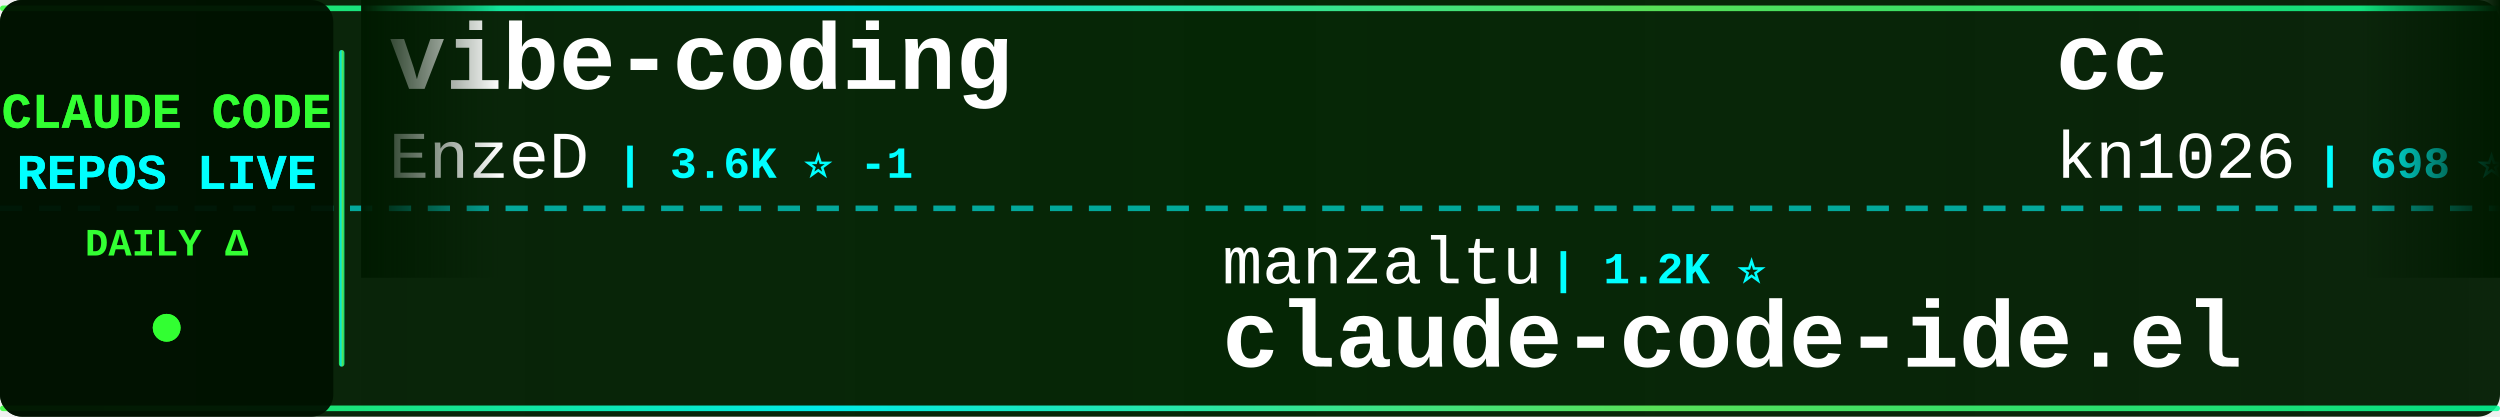
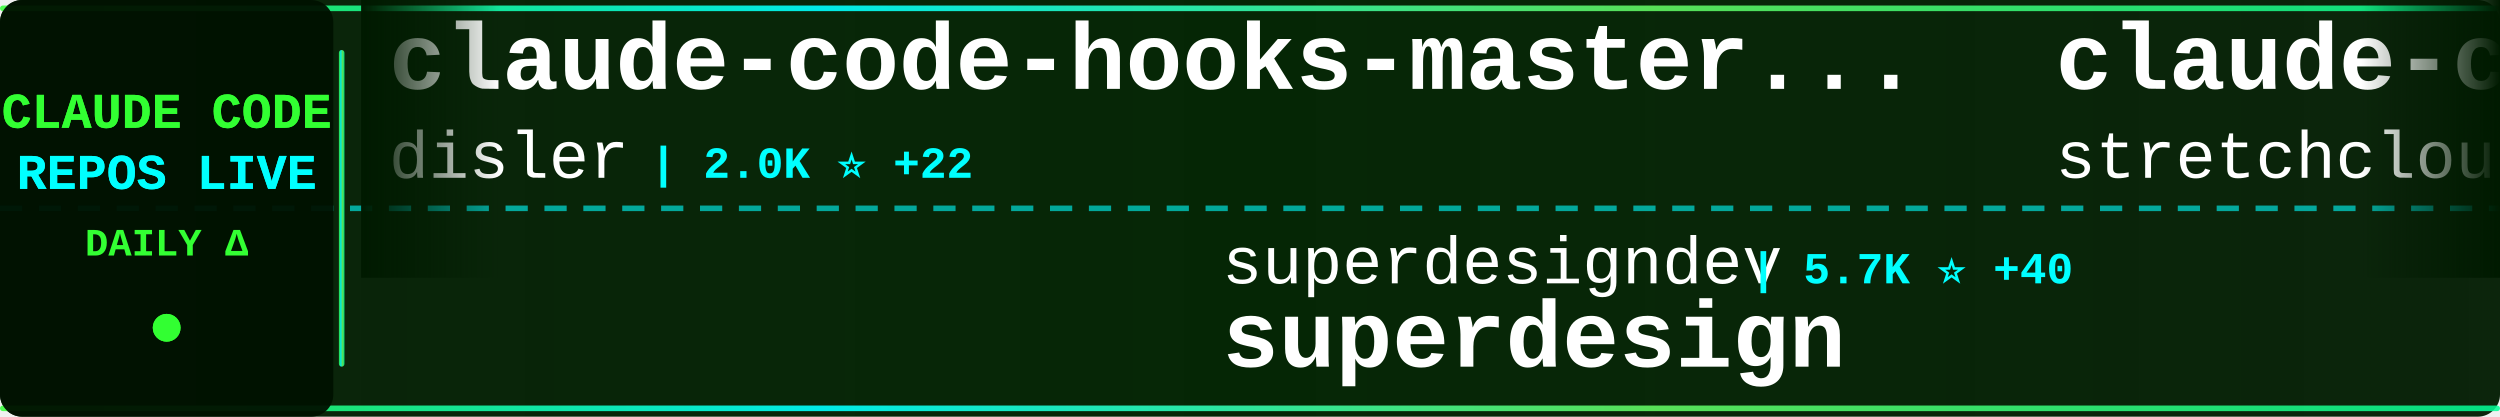
<svg xmlns="http://www.w3.org/2000/svg" width="900" height="150">
  <defs>
    <linearGradient id="tickerBg" x1="0%" y1="0%" x2="100%" y2="0%">
      <stop offset="0%" style="stop-color:#001a00;stop-opacity:0.95" />
      <stop offset="50%" style="stop-color:#002200;stop-opacity:0.98" />
      <stop offset="100%" style="stop-color:#001a00;stop-opacity:0.95" />
    </linearGradient>
    <linearGradient id="borderGrad" x1="0%" y1="0%" x2="100%" y2="0%">
      <stop offset="0%" style="stop-color:#33ff33;stop-opacity:0.85">
        <animate attributeName="stop-opacity" values="0.85;1;0.85" dur="2s" repeatCount="indefinite" />
      </stop>
      <stop offset="33%" style="stop-color:#00ffff;stop-opacity:0.9">
        <animate attributeName="stop-opacity" values="0.9;1;0.9" dur="2.2s" repeatCount="indefinite" />
      </stop>
      <stop offset="66%" style="stop-color:#66ff66;stop-opacity:0.85">
        <animate attributeName="stop-opacity" values="0.85;1;0.85" dur="1.8s" repeatCount="indefinite" />
      </stop>
      <stop offset="100%" style="stop-color:#00ff99;stop-opacity:0.85">
        <animate attributeName="stop-opacity" values="0.85;1;0.85" dur="2s" repeatCount="indefinite" />
      </stop>
    </linearGradient>
    <filter id="textGlow">
      <feGaussianBlur stdDeviation="0.1" result="coloredBlur" />
      <feMerge>
        <feMergeNode in="coloredBlur" />
        <feMergeNode in="SourceGraphic" />
      </feMerge>
    </filter>
    <filter id="metricGlow">
      <feGaussianBlur stdDeviation="0.2" result="coloredBlur" />
      <feMerge>
        <feMergeNode in="coloredBlur" />
        <feMergeNode in="SourceGraphic" />
      </feMerge>
    </filter>
    <linearGradient id="leftFade" x1="0%" y1="0%" x2="100%" y2="0%">
      <stop offset="0%" style="stop-color:#001a00;stop-opacity:1" />
      <stop offset="100%" style="stop-color:#001a00;stop-opacity:0" />
    </linearGradient>
    <linearGradient id="rightFade" x1="0%" y1="0%" x2="100%" y2="0%">
      <stop offset="0%" style="stop-color:#001a00;stop-opacity:0" />
      <stop offset="100%" style="stop-color:#001a00;stop-opacity:1" />
    </linearGradient>
  </defs>
  <rect width="900" height="150" fill="url(#tickerBg)" rx="8" />
  <rect x="0" y="2" width="900" height="2" fill="url(#borderGrad)" rx="1" />
  <rect x="0" y="146" width="900" height="2" fill="url(#borderGrad)" rx="1" />
  <line x1="0" y1="75" x2="900" y2="75" stroke="#00ffff" stroke-width="2" stroke-dasharray="8 6" opacity="0.6" />
  <rect x="0" y="0" width="120" height="150" fill="#001100" opacity="0.95" rx="8" />
  <text x="60" y="46" font-family="'Courier New', monospace" font-size="18" font-weight="bold" fill="#33ff33" text-anchor="middle" filter="url(#textGlow)">
    CLAUDE CODE
  </text>
  <text x="60" y="68" font-family="'Courier New', monospace" font-size="18" font-weight="bold" fill="#00ffff" text-anchor="middle" filter="url(#textGlow)">
    REPOS LIVE
  </text>
  <text x="60" y="92" font-family="'Courier New', monospace" font-size="14" font-weight="bold" fill="#33ff33" text-anchor="middle">
    DAILY Δ
  </text>
  <circle cx="60" cy="118" r="5" fill="#33ff33" filter="url(#metricGlow)">
    <animate attributeName="r" values="4;6;4" dur="1.5s" repeatCount="indefinite" />
    <animate attributeName="opacity" values="0.6;1;0.6" dur="1.5s" repeatCount="indefinite" />
  </circle>
  <rect x="122" y="18" width="2" height="114" fill="url(#borderGrad)" rx="1" />
  <clipPath id="tickerClip">
    <rect x="130" y="0" width="770" height="150" />
  </clipPath>
  <g clip-path="url(#tickerClip)">
    <g id="tickerItems">
      <animateTransform attributeName="transform" attributeType="XML" type="translate" from="0 0" to="-3000 0" dur="54s" repeatCount="indefinite" />
      <g transform="translate(0, 0)">
-         <text x="140" y="32" font-family="'Courier New', monospace" font-size="34" font-weight="bold" fill="#ffffff">vibe-coding</text>
-         <text x="140" y="64" font-family="'Courier New', monospace" font-size="24" font-weight="normal" fill="#ffffff" opacity="1.0">EnzeD</text>
-         <text x="222" y="64" font-family="'Courier New', monospace" font-size="16" font-weight="bold" fill="#00ffff"> | 3.6K ⭐ -1</text>
+         <text x="140" y="32" font-family="'Courier New', monospace" font-size="34" font-weight="bold" fill="#ffffff">claude-code-hooks-master...</text>
+         <text x="140" y="64" font-family="'Courier New', monospace" font-size="24" font-weight="normal" fill="#ffffff" opacity="1.0">disler</text>
+         <text x="234" y="64" font-family="'Courier New', monospace" font-size="16" font-weight="bold" fill="#00ffff"> | 2.0K ⭐ +22</text>
      </g>
      <g transform="translate(300, 0)">
-         <text x="140" y="102" font-family="'Courier New', monospace" font-size="24" font-weight="normal" fill="#ffffff" opacity="1.0">manzaltu</text>
-         <text x="258" y="102" font-family="'Courier New', monospace" font-size="16" font-weight="bold" fill="#00ffff"> | 1.2K ⭐</text>
-         <text x="140" y="132" font-family="'Courier New', monospace" font-size="34" font-weight="bold" fill="#ffffff">claude-code-ide.el</text>
+         <text x="140" y="102" font-family="'Courier New', monospace" font-size="24" font-weight="normal" fill="#ffffff" opacity="1.0">superdesigndev</text>
+         <text x="330" y="102" font-family="'Courier New', monospace" font-size="16" font-weight="bold" fill="#00ffff"> | 5.7K ⭐ +40</text>
+         <text x="140" y="132" font-family="'Courier New', monospace" font-size="34" font-weight="bold" fill="#ffffff">superdesign</text>
      </g>
      <g transform="translate(600, 0)">
-         <text x="140" y="32" font-family="'Courier New', monospace" font-size="34" font-weight="bold" fill="#ffffff">cc</text>
-         <text x="140" y="64" font-family="'Courier New', monospace" font-size="24" font-weight="normal" fill="#ffffff" opacity="1.0">kn1026</text>
-         <text x="234" y="64" font-family="'Courier New', monospace" font-size="16" font-weight="bold" fill="#00ffff"> | 698 ⭐</text>
+         <text x="140" y="32" font-family="'Courier New', monospace" font-size="34" font-weight="bold" fill="#ffffff">claude-code-unified-agen...</text>
+         <text x="140" y="64" font-family="'Courier New', monospace" font-size="24" font-weight="normal" fill="#ffffff" opacity="1.0">stretchcloud</text>
+         <text x="306" y="64" font-family="'Courier New', monospace" font-size="16" font-weight="bold" fill="#00ffff"> | 720 ⭐</text>
      </g>
      <g transform="translate(900, 0)">
-         <text x="140" y="102" font-family="'Courier New', monospace" font-size="24" font-weight="normal" fill="#ffffff" opacity="1.0">router-for-me</text>
-         <text x="318" y="102" font-family="'Courier New', monospace" font-size="16" font-weight="bold" fill="#00ffff"> | 5.6K ⭐ +12</text>
-         <text x="140" y="132" font-family="'Courier New', monospace" font-size="34" font-weight="bold" fill="#ffffff">CLIProxyAPI</text>
+         <text x="140" y="102" font-family="'Courier New', monospace" font-size="24" font-weight="normal" fill="#ffffff" opacity="1.0">disler</text>
+         <text x="234" y="102" font-family="'Courier New', monospace" font-size="16" font-weight="bold" fill="#00ffff"> | 891 ⭐ +15</text>
+         <text x="140" y="132" font-family="'Courier New', monospace" font-size="34" font-weight="bold" fill="#ffffff">claude-code-hooks-multi-...</text>
      </g>
      <g transform="translate(1200, 0)">
-         <text x="140" y="32" font-family="'Courier New', monospace" font-size="34" font-weight="bold" fill="#ffffff">claude-code-agents-wizar...</text>
-         <text x="140" y="64" font-family="'Courier New', monospace" font-size="24" font-weight="normal" fill="#ffffff" opacity="1.0">IncomeStreamSurfer</text>
-         <text x="378" y="64" font-family="'Courier New', monospace" font-size="16" font-weight="bold" fill="#00ffff"> | 307 ⭐</text>
+         <text x="140" y="32" font-family="'Courier New', monospace" font-size="34" font-weight="bold" fill="#ffffff">research</text>
+         <text x="140" y="64" font-family="'Courier New', monospace" font-size="24" font-weight="normal" fill="#ffffff" opacity="1.0">nikivdev</text>
+         <text x="258" y="64" font-family="'Courier New', monospace" font-size="16" font-weight="bold" fill="#00ffff"> | 4.9K ⭐ +3</text>
      </g>
      <g transform="translate(1500, 0)">
-         <text x="140" y="102" font-family="'Courier New', monospace" font-size="24" font-weight="normal" fill="#ffffff" opacity="1.0">d-kimuson</text>
-         <text x="270" y="102" font-family="'Courier New', monospace" font-size="16" font-weight="bold" fill="#00ffff"> | 761 ⭐ +1</text>
-         <text x="140" y="132" font-family="'Courier New', monospace" font-size="34" font-weight="bold" fill="#ffffff">claude-code-viewer</text>
+         <text x="140" y="102" font-family="'Courier New', monospace" font-size="24" font-weight="normal" fill="#ffffff" opacity="1.0">severity1</text>
+         <text x="270" y="102" font-family="'Courier New', monospace" font-size="16" font-weight="bold" fill="#00ffff"> | 1.0K ⭐ +12</text>
+         <text x="140" y="132" font-family="'Courier New', monospace" font-size="34" font-weight="bold" fill="#ffffff">claude-code-prompt-impro...</text>
      </g>
      <g transform="translate(1800, 0)">
-         <text x="140" y="32" font-family="'Courier New', monospace" font-size="34" font-weight="bold" fill="#ffffff">claude-code-workflows</text>
-         <text x="140" y="64" font-family="'Courier New', monospace" font-size="24" font-weight="normal" fill="#ffffff" opacity="1.0">OneRedOak</text>
-         <text x="270" y="64" font-family="'Courier New', monospace" font-size="16" font-weight="bold" fill="#00ffff"> | 3.4K ⭐ +3</text>
+         <text x="140" y="32" font-family="'Courier New', monospace" font-size="34" font-weight="bold" fill="#ffffff">claude-code-is-programma...</text>
+         <text x="140" y="64" font-family="'Courier New', monospace" font-size="24" font-weight="normal" fill="#ffffff" opacity="1.0">disler</text>
+         <text x="234" y="64" font-family="'Courier New', monospace" font-size="16" font-weight="bold" fill="#00ffff"> | 278 ⭐</text>
      </g>
      <g transform="translate(2100, 0)">
-         <text x="140" y="102" font-family="'Courier New', monospace" font-size="24" font-weight="normal" fill="#ffffff" opacity="1.0">jeremylongshore</text>
-         <text x="342" y="102" font-family="'Courier New', monospace" font-size="16" font-weight="bold" fill="#00ffff"> | 917 ⭐ +2</text>
-         <text x="140" y="132" font-family="'Courier New', monospace" font-size="34" font-weight="bold" fill="#ffffff">claude-code-plugins-plus...</text>
+         <text x="140" y="102" font-family="'Courier New', monospace" font-size="24" font-weight="normal" fill="#ffffff" opacity="1.0">OneRedOak</text>
+         <text x="270" y="102" font-family="'Courier New', monospace" font-size="16" font-weight="bold" fill="#00ffff"> | 3.4K ⭐ +29</text>
+         <text x="140" y="132" font-family="'Courier New', monospace" font-size="34" font-weight="bold" fill="#ffffff">claude-code-workflows</text>
      </g>
      <g transform="translate(2400, 0)">
-         <text x="140" y="32" font-family="'Courier New', monospace" font-size="34" font-weight="bold" fill="#ffffff">openskills</text>
-         <text x="140" y="64" font-family="'Courier New', monospace" font-size="24" font-weight="normal" fill="#ffffff" opacity="1.0">numman-ali</text>
-         <text x="282" y="64" font-family="'Courier New', monospace" font-size="16" font-weight="bold" fill="#00ffff"> | 4.3K ⭐ +15</text>
+         <text x="140" y="32" font-family="'Courier New', monospace" font-size="34" font-weight="bold" fill="#ffffff">claude-code-settings</text>
+         <text x="140" y="64" font-family="'Courier New', monospace" font-size="24" font-weight="normal" fill="#ffffff" opacity="1.0">feiskyer</text>
+         <text x="258" y="64" font-family="'Courier New', monospace" font-size="16" font-weight="bold" fill="#00ffff"> | 1.0K ⭐ +38</text>
      </g>
      <g transform="translate(2700, 0)">
-         <text x="140" y="102" font-family="'Courier New', monospace" font-size="24" font-weight="normal" fill="#ffffff" opacity="1.0">zsio</text>
-         <text x="210" y="102" font-family="'Courier New', monospace" font-size="16" font-weight="bold" fill="#00ffff"> | 146 ⭐ +1</text>
-         <text x="140" y="132" font-family="'Courier New', monospace" font-size="34" font-weight="bold" fill="#ffffff">claude-code-hub</text>
+         <text x="140" y="102" font-family="'Courier New', monospace" font-size="24" font-weight="normal" fill="#ffffff" opacity="1.0">1rgs</text>
+         <text x="210" y="102" font-family="'Courier New', monospace" font-size="16" font-weight="bold" fill="#00ffff"> | 2.8K ⭐ +36</text>
+         <text x="140" y="132" font-family="'Courier New', monospace" font-size="34" font-weight="bold" fill="#ffffff">claude-code-proxy</text>
      </g>
      <g transform="translate(3000, 0)">
-         <text x="140" y="32" font-family="'Courier New', monospace" font-size="34" font-weight="bold" fill="#ffffff">vibe-coding</text>
-         <text x="140" y="64" font-family="'Courier New', monospace" font-size="24" font-weight="normal" fill="#ffffff" opacity="1.0">EnzeD</text>
-         <text x="222" y="64" font-family="'Courier New', monospace" font-size="16" font-weight="bold" fill="#00ffff"> | 3.6K ⭐ -1</text>
+         <text x="140" y="32" font-family="'Courier New', monospace" font-size="34" font-weight="bold" fill="#ffffff">claude-code-hooks-master...</text>
+         <text x="140" y="64" font-family="'Courier New', monospace" font-size="24" font-weight="normal" fill="#ffffff" opacity="1.0">disler</text>
+         <text x="234" y="64" font-family="'Courier New', monospace" font-size="16" font-weight="bold" fill="#00ffff"> | 2.0K ⭐ +22</text>
      </g>
      <g transform="translate(3300, 0)">
-         <text x="140" y="102" font-family="'Courier New', monospace" font-size="24" font-weight="normal" fill="#ffffff" opacity="1.0">manzaltu</text>
-         <text x="258" y="102" font-family="'Courier New', monospace" font-size="16" font-weight="bold" fill="#00ffff"> | 1.2K ⭐</text>
-         <text x="140" y="132" font-family="'Courier New', monospace" font-size="34" font-weight="bold" fill="#ffffff">claude-code-ide.el</text>
+         <text x="140" y="102" font-family="'Courier New', monospace" font-size="24" font-weight="normal" fill="#ffffff" opacity="1.0">superdesigndev</text>
+         <text x="330" y="102" font-family="'Courier New', monospace" font-size="16" font-weight="bold" fill="#00ffff"> | 5.7K ⭐ +40</text>
+         <text x="140" y="132" font-family="'Courier New', monospace" font-size="34" font-weight="bold" fill="#ffffff">superdesign</text>
      </g>
      <g transform="translate(3600, 0)">
-         <text x="140" y="32" font-family="'Courier New', monospace" font-size="34" font-weight="bold" fill="#ffffff">cc</text>
-         <text x="140" y="64" font-family="'Courier New', monospace" font-size="24" font-weight="normal" fill="#ffffff" opacity="1.0">kn1026</text>
-         <text x="234" y="64" font-family="'Courier New', monospace" font-size="16" font-weight="bold" fill="#00ffff"> | 698 ⭐</text>
+         <text x="140" y="32" font-family="'Courier New', monospace" font-size="34" font-weight="bold" fill="#ffffff">claude-code-unified-agen...</text>
+         <text x="140" y="64" font-family="'Courier New', monospace" font-size="24" font-weight="normal" fill="#ffffff" opacity="1.0">stretchcloud</text>
+         <text x="306" y="64" font-family="'Courier New', monospace" font-size="16" font-weight="bold" fill="#00ffff"> | 720 ⭐</text>
      </g>
      <g transform="translate(3900, 0)">
-         <text x="140" y="102" font-family="'Courier New', monospace" font-size="24" font-weight="normal" fill="#ffffff" opacity="1.0">router-for-me</text>
-         <text x="318" y="102" font-family="'Courier New', monospace" font-size="16" font-weight="bold" fill="#00ffff"> | 5.6K ⭐ +12</text>
-         <text x="140" y="132" font-family="'Courier New', monospace" font-size="34" font-weight="bold" fill="#ffffff">CLIProxyAPI</text>
+         <text x="140" y="102" font-family="'Courier New', monospace" font-size="24" font-weight="normal" fill="#ffffff" opacity="1.0">disler</text>
+         <text x="234" y="102" font-family="'Courier New', monospace" font-size="16" font-weight="bold" fill="#00ffff"> | 891 ⭐ +15</text>
+         <text x="140" y="132" font-family="'Courier New', monospace" font-size="34" font-weight="bold" fill="#ffffff">claude-code-hooks-multi-...</text>
      </g>
    </g>
  </g>
  <rect x="130" y="0" width="50" height="100" fill="url(#leftFade)" />
  <rect x="850" y="0" width="50" height="100" fill="url(#rightFade)" />
</svg>
